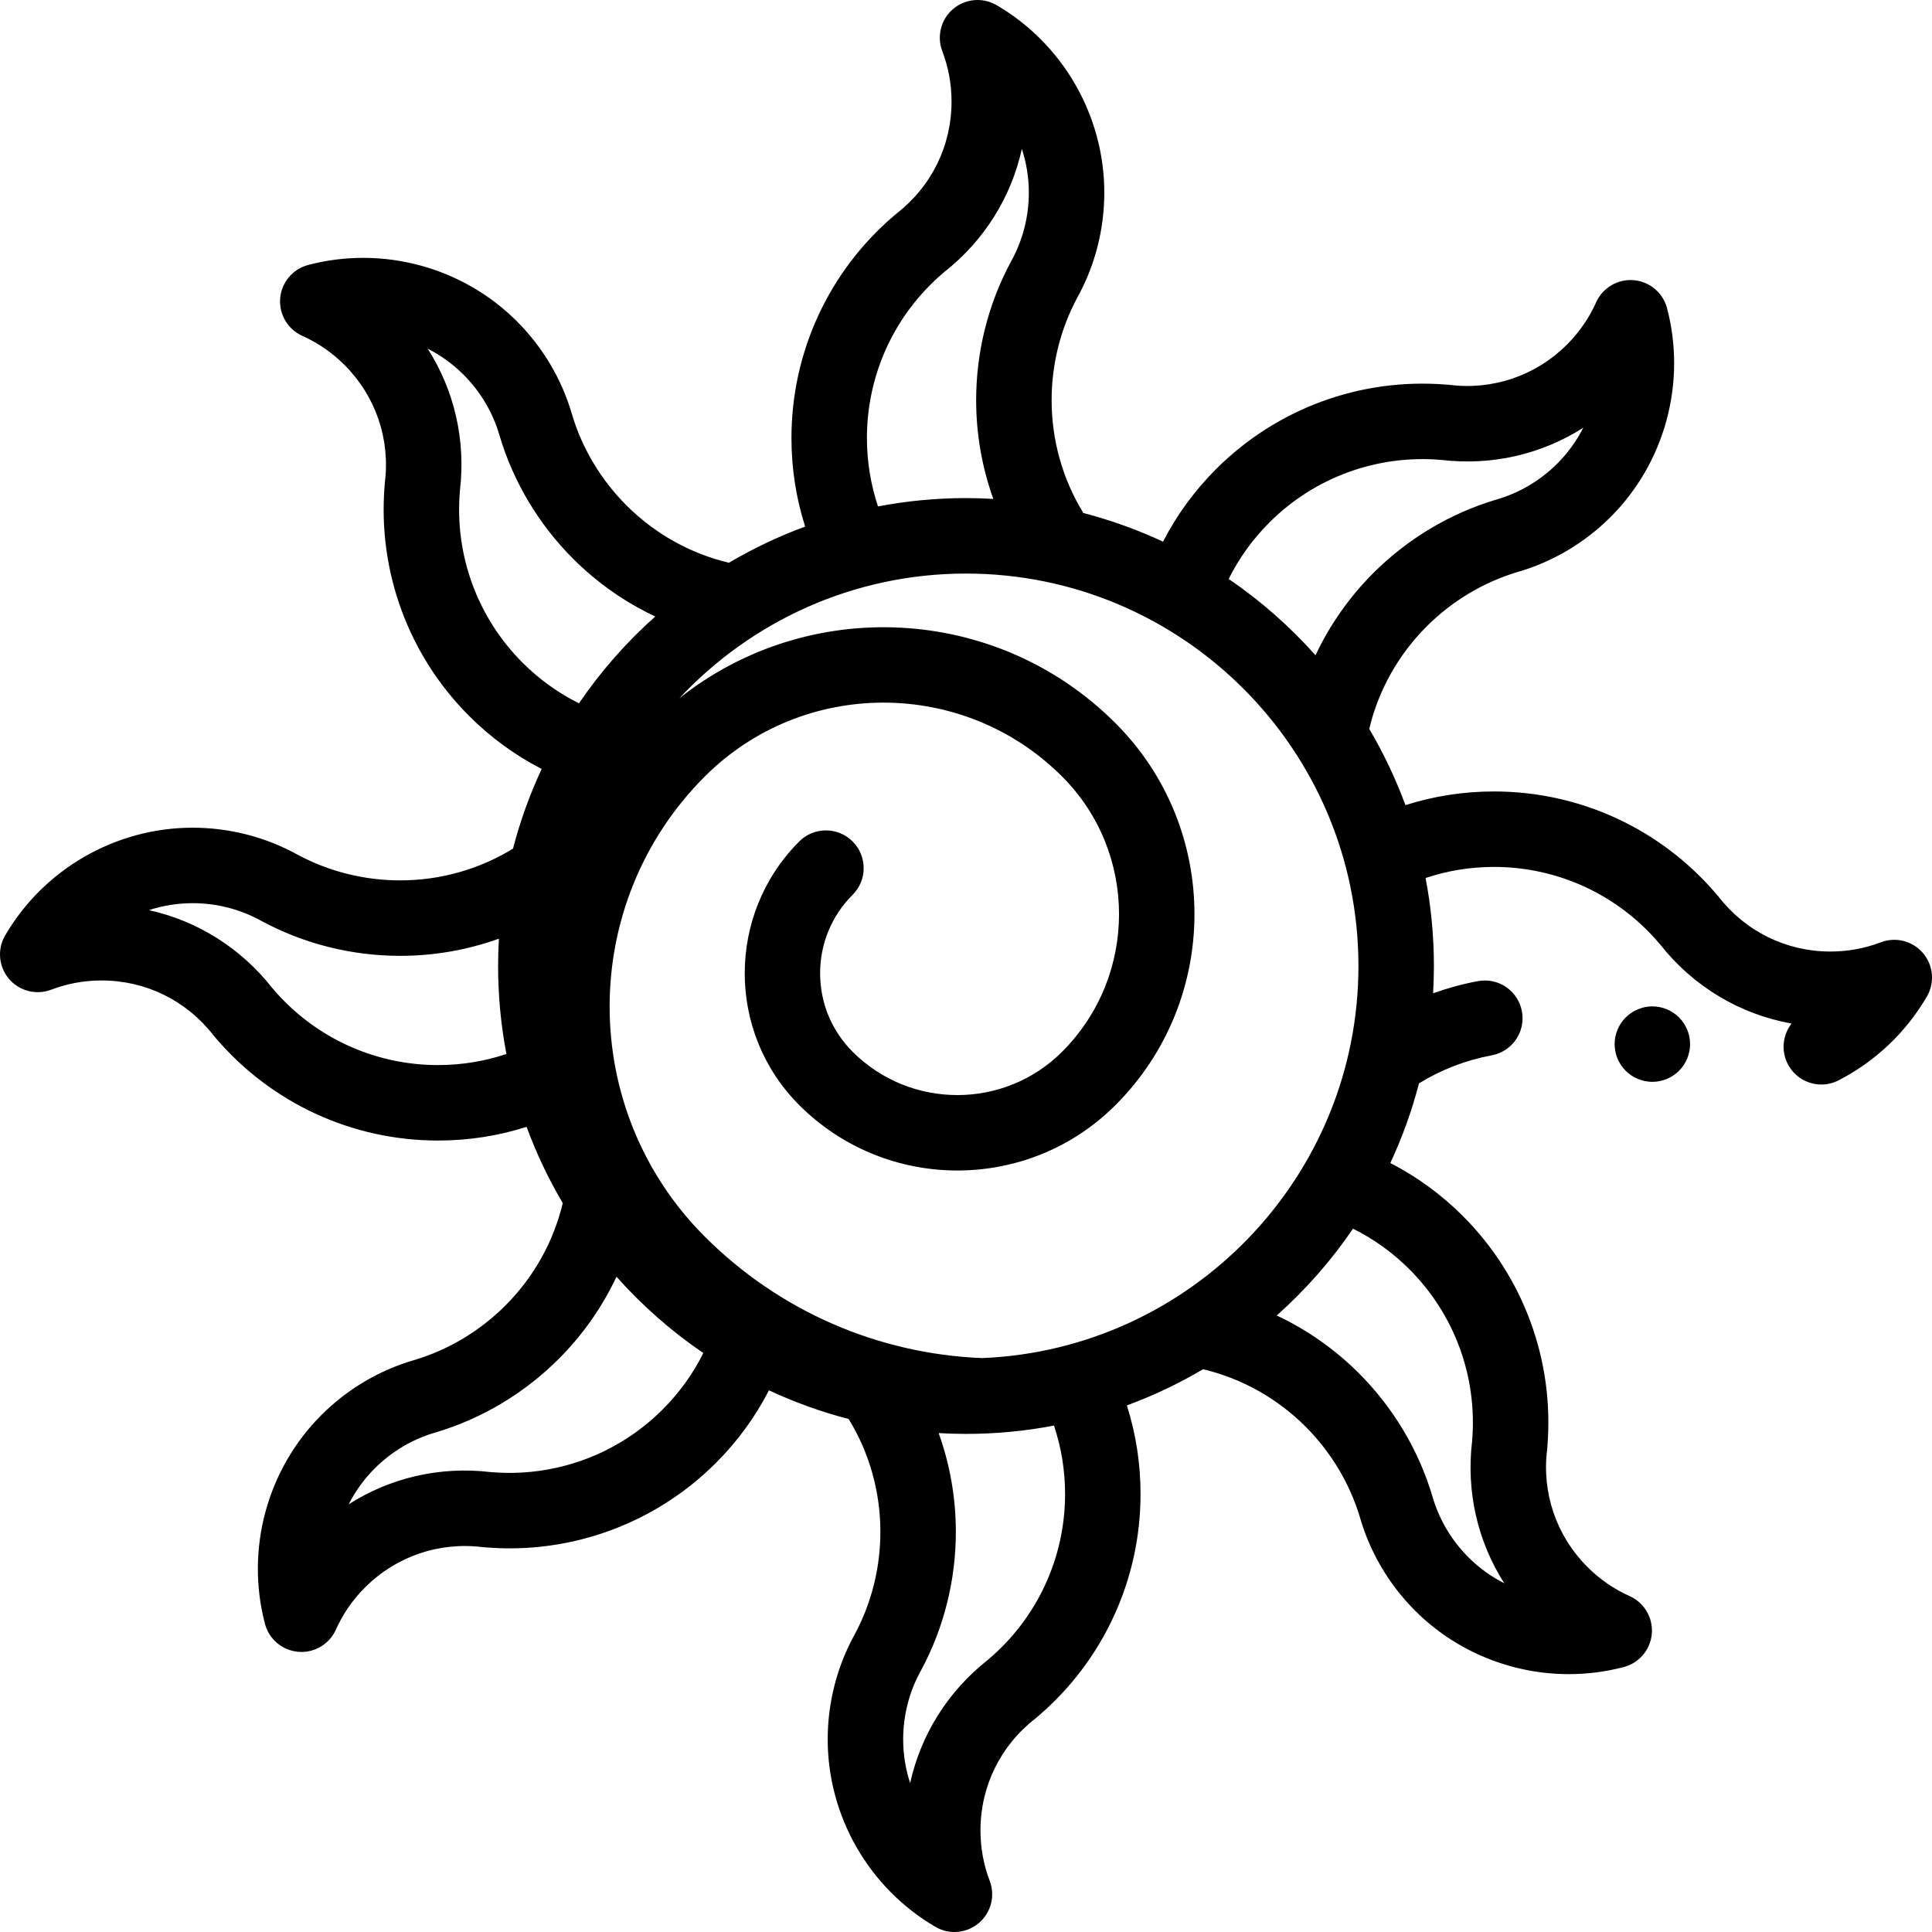
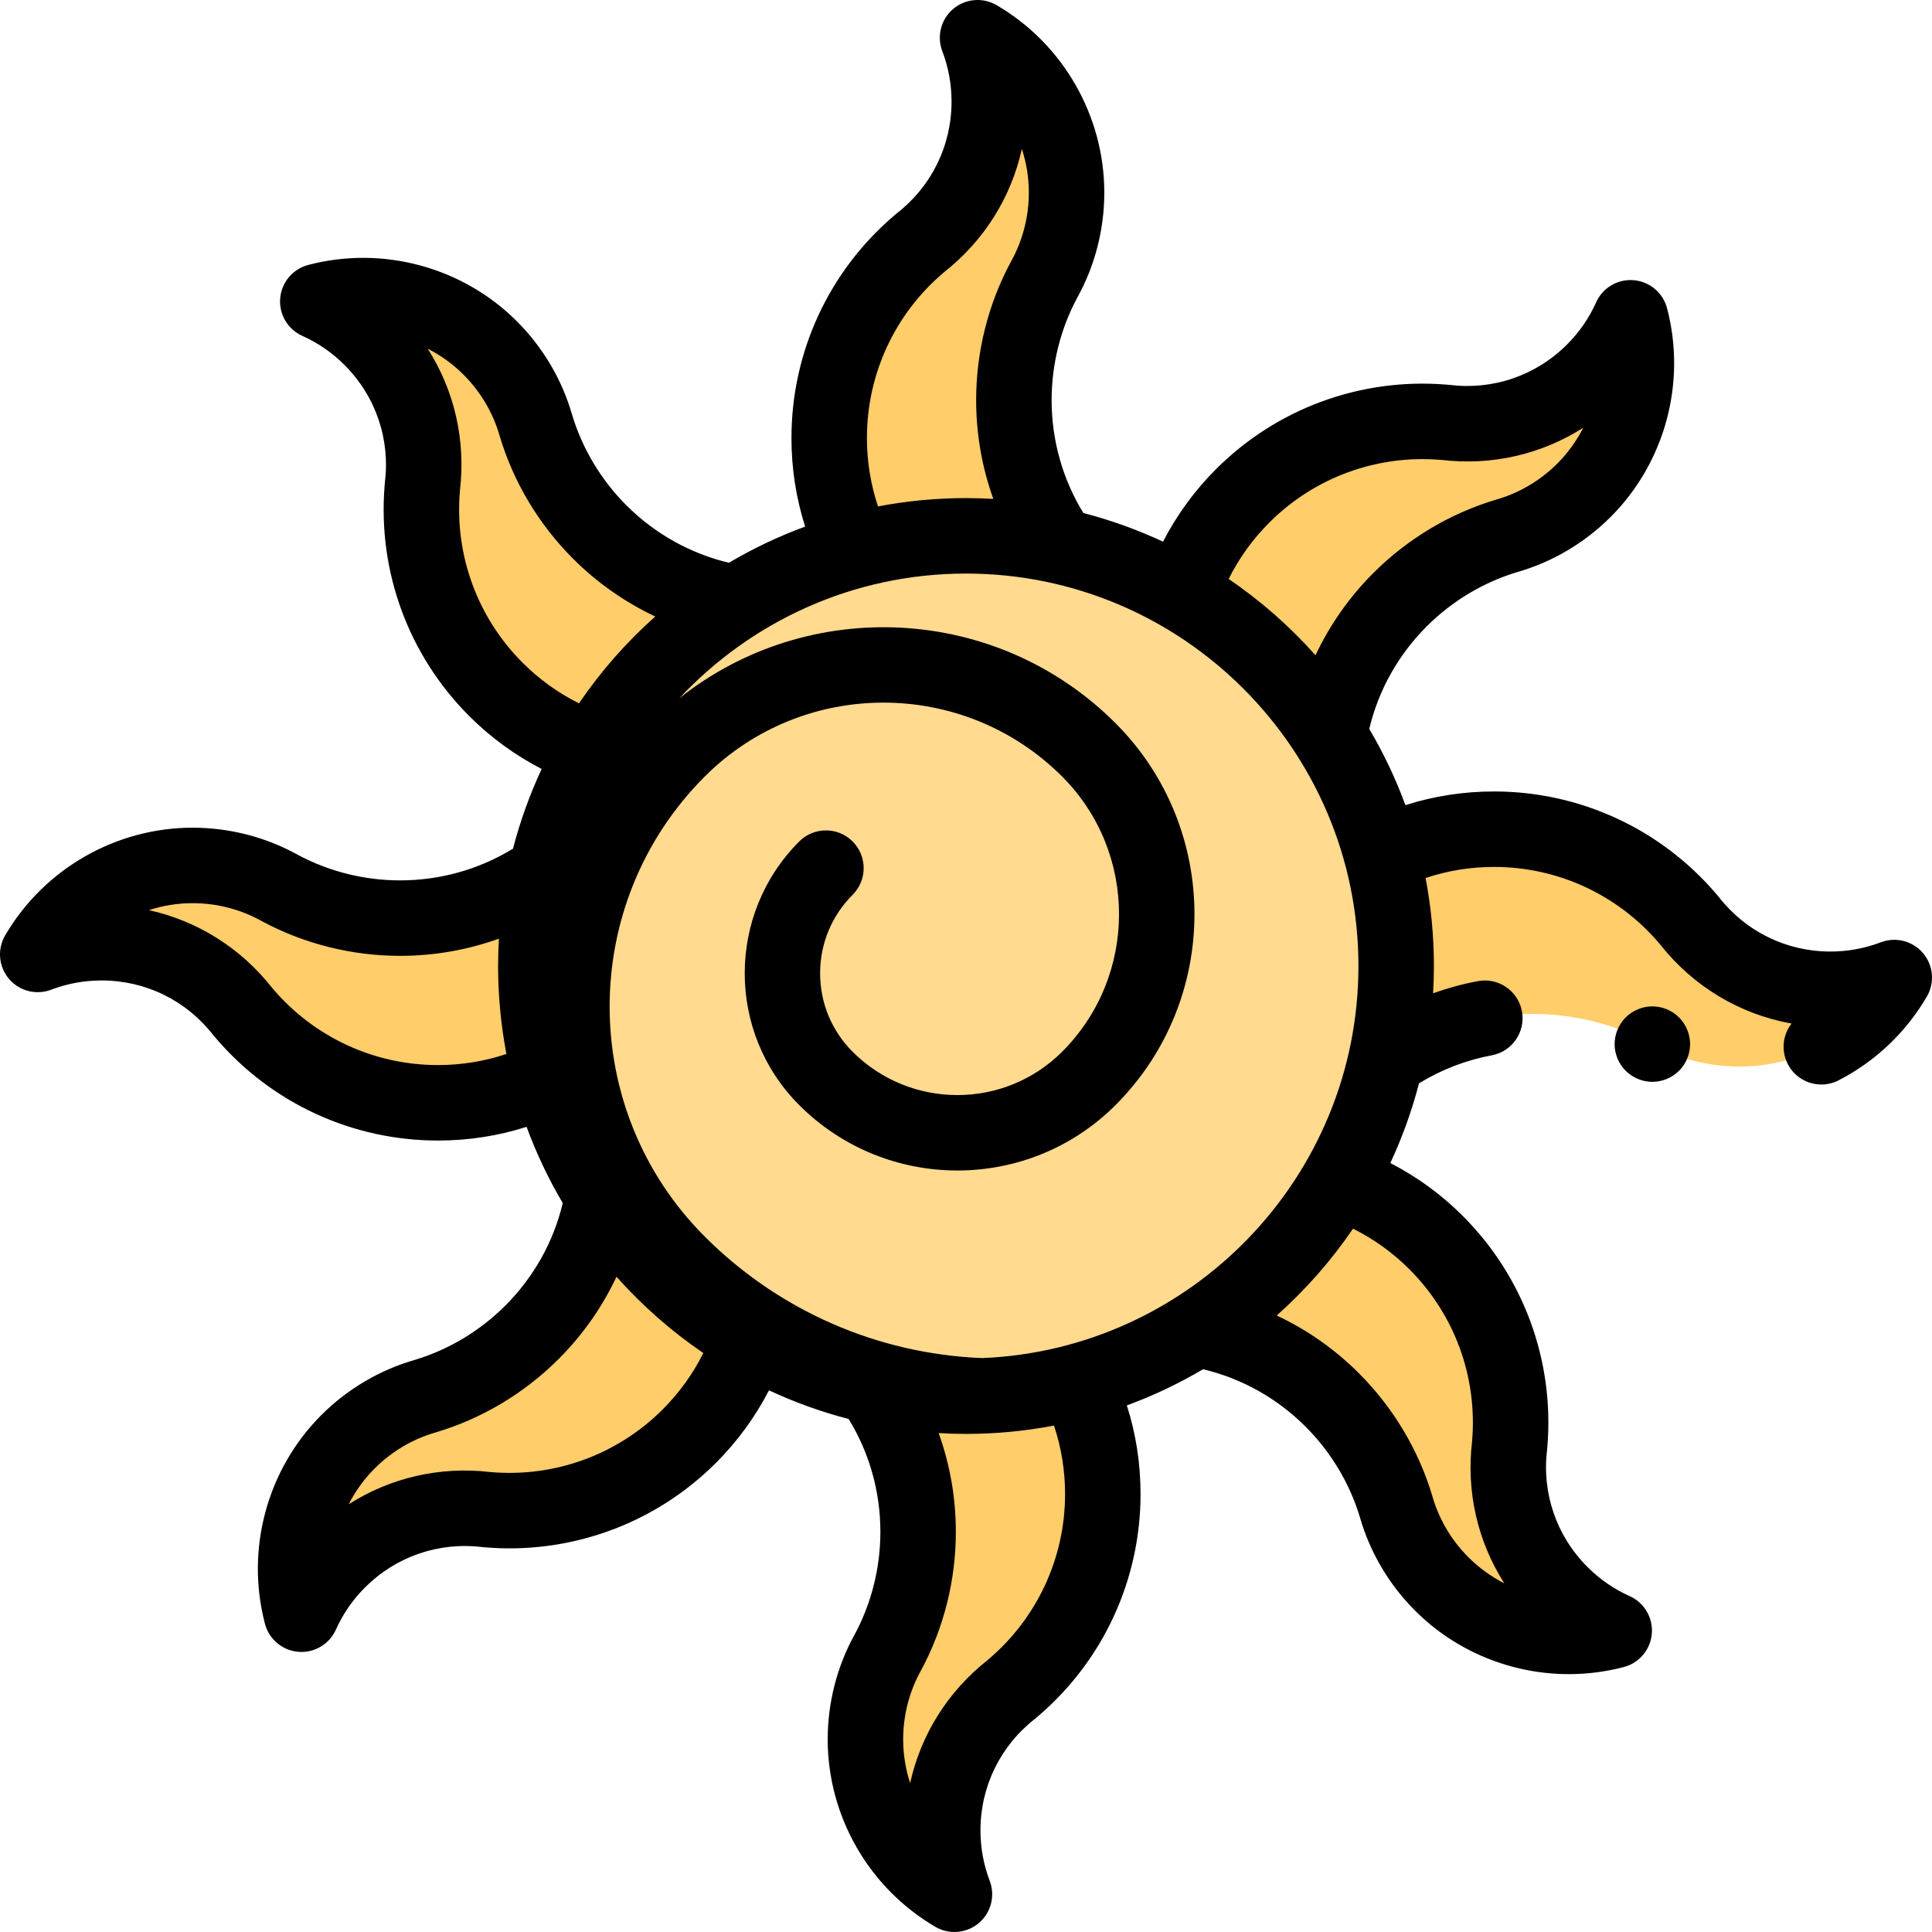
<svg xmlns="http://www.w3.org/2000/svg" id="Capa_1" enable-background="new 0 0 512 512" height="512" viewBox="0 0 512 512" width="512">
  <g id="XMLID_49_">
+     <g id="XMLID_43_">
+       <path id="XMLID_6_" d="m313.454 156.5c3.247-9.162 8.536-17.763 15.867-25.094 14.6-14.6 34.232-21.1 53.313-19.501l.132-.001c14.065 1.783 28.776-2.726 39.577-13.527 4.215-4.215 7.471-9.026 9.77-14.161 4.157 15.796.043 33.317-12.34 45.7-5.915 5.915-13.005 9.962-20.518 12.103-10.337 3.098-20.079 8.749-28.244 16.914-9.869 9.869-16.037 22.037-18.504 34.78l14.475 32.555c8.775-4.183 18.596-6.525 28.964-6.525 20.647 0 39.126 9.286 51.487 23.909l.094.093c8.685 11.207 22.275 18.42 37.551 18.42 5.961 0 11.665-1.099 16.921-3.105-8.23 14.109-23.528 23.589-41.04 23.589-8.365 0-16.24-2.152-23.066-5.95-9.5-5.118-20.384-8.011-31.932-8.011-13.956 0-26.922 4.243-37.677 11.509l-12.784 33.257c9.162 3.247 17.763 8.536 25.094 15.867 14.6 14.6 21.1 34.232 19.501 53.313l.001.132c-1.783 14.065 2.726 28.776 13.527 39.577 4.215 4.215 9.026 7.471 14.161 9.77-15.796 4.157-33.317.043-45.7-12.34-5.915-5.915-9.962-13.005-12.103-20.518-3.098-10.337-8.749-20.079-16.914-28.244-9.869-9.869-22.037-16.037-34.78-18.504l-32.555 14.475c4.183 8.775 6.525 18.596 6.525 28.964 0 20.647-9.286 39.126-23.909 51.487l-.093.094c-11.207 8.685-18.42 22.275-18.42 37.55 0 5.961 1.099 11.665 3.105 16.921-14.109-8.23-23.589-23.528-23.589-41.04 0-8.365 2.152-16.24 5.95-23.066 5.118-9.5 8.011-20.384 8.011-31.932 0-13.956-4.243-26.922-11.509-37.677l-33.257-12.783c-3.247 9.162-8.536 17.763-15.867 25.094-14.6 14.6-34.232 21.1-53.313 19.501l-.132.001c-14.065-1.783-28.776 2.726-39.577 13.527-4.215 4.215-7.471 9.026-9.77 14.161-4.157-15.796-.043-33.317 12.34-45.7 5.915-5.915 13.005-9.962 20.518-12.103 10.337-3.098 20.079-8.749 28.244-16.914 9.869-9.869 16.037-22.037 18.504-34.78l-14.475-32.555c-8.775 4.183-18.596 6.525-28.964 6.525-20.647 0-39.126-9.286-51.487-23.909l-.094-.093c-8.685-11.207-22.275-18.42-37.55-18.42-5.961 0-11.665 1.099-16.921 3.105 8.23-14.109 23.528-23.589 41.04-23.589 8.365 0 16.24 2.152 23.066 5.95 9.5 5.118 20.384 8.011 31.932 8.011 13.956 0 26.922-4.243 37.677-11.509l12.785-33.255c-9.162-3.247-17.763-8.536-25.094-15.867-14.6-14.6-21.1-34.232-19.501-53.313l-.001-.132c1.783-14.065-2.726-28.776-13.527-39.577-4.215-4.215-9.026-7.471-14.161-9.77 15.796-4.157 33.317-.043 45.7 12.34 5.915 5.915 9.962 13.005 12.103 20.518 3.098 10.337 8.749 20.079 16.914 28.244 9.869 9.869 22.037 16.037 34.78 18.504l32.555-14.475c-4.183-8.775-6.525-18.596-6.525-28.964 0-20.647 9.286-39.126 23.909-51.487l.093-.094c11.207-8.685 18.42-22.275 18.42-37.55 0-5.961-1.099-11.665-3.105-16.921 14.109 8.23 23.589 23.528 23.589 41.04 0 8.365-2.152 16.24-5.95 23.066-5.118 9.5-8.011 20.384-8.011 31.932 0 13.956 4.243 26.922 11.509 37.677z" fill="#ffcd69" />
+       <circle id="XMLID_567_" cx="256" cy="256" fill="#ffda8f" r="114" />
+     </g>
    <g id="XMLID_271_">
      <path id="XMLID_275_" d="m509.625 252.592c-2.743-3.234-7.229-4.385-11.189-2.874-4.257 1.624-8.751 2.448-13.357 2.448-11.677 0-22.482-5.302-29.646-14.546-.191-.246-.393-.483-.606-.711-14.741-17.27-36.179-27.165-58.879-27.165-8.083 0-15.949 1.219-23.497 3.629-2.592-7.058-5.815-13.813-9.589-20.206 2.457-10.275 7.684-19.624 15.222-27.162 6.71-6.71 15.002-11.685 23.984-14.389 9.303-2.664 17.87-7.722 24.777-14.628 14.403-14.403 20.127-35.599 14.939-55.316-1.079-4.101-4.627-7.075-8.854-7.422-4.229-.348-8.212 2.011-9.944 5.881-1.861 4.159-4.457 7.918-7.714 11.175-8.256 8.257-19.645 12.149-31.248 10.678-.309-.04-.619-.064-.93-.074-22.636-1.787-44.792 6.373-60.844 22.425-5.719 5.72-10.4 12.164-14.034 19.212-6.736-3.14-13.794-5.699-21.117-7.597-5.505-8.989-8.408-19.274-8.408-29.912 0-9.492 2.347-18.875 6.787-27.137 4.694-8.463 7.174-18.095 7.174-27.861 0-20.369-10.94-39.405-28.55-49.678-3.663-2.136-8.275-1.73-11.509 1.012-3.233 2.744-4.385 7.228-2.874 11.19 1.624 4.257 2.448 8.751 2.448 13.357 0 11.677-5.302 22.482-14.546 29.646-.246.191-.483.393-.711.606-17.27 14.741-27.165 36.179-27.165 58.879 0 8.083 1.219 15.949 3.629 23.497-7.058 2.592-13.813 5.815-20.206 9.589-10.275-2.457-19.624-7.684-27.162-15.222-6.71-6.71-11.685-15.002-14.389-23.984-2.664-9.303-7.722-17.87-14.628-24.777-14.403-14.402-35.598-20.127-55.316-14.939-4.101 1.079-7.075 4.627-7.422 8.854-.346 4.227 2.011 8.212 5.881 9.944 4.159 1.861 7.918 4.457 11.175 7.714 8.257 8.256 12.148 19.646 10.678 31.248-.04.309-.064.62-.074.93-1.788 22.635 6.373 44.792 22.425 60.844 5.72 5.719 12.164 10.4 19.212 14.034-3.14 6.736-5.699 13.794-7.597 21.117-8.989 5.505-19.274 8.408-29.912 8.408-9.492 0-18.875-2.347-27.137-6.787-8.463-4.694-18.095-7.174-27.861-7.174-20.369 0-39.405 10.94-49.678 28.55-2.137 3.663-1.731 8.275 1.012 11.509 2.744 3.234 7.229 4.383 11.19 2.874 4.257-1.624 8.751-2.448 13.357-2.448 11.677 0 22.482 5.302 29.646 14.546.191.246.393.483.606.711 14.741 17.27 36.179 27.165 58.879 27.165 8.083 0 15.949-1.219 23.497-3.629 2.592 7.058 5.815 13.813 9.589 20.206-2.457 10.275-7.684 19.624-15.222 27.162-6.71 6.71-15.002 11.685-23.984 14.389-9.303 2.664-17.87 7.722-24.777 14.628-14.403 14.403-20.127 35.599-14.939 55.316 1.079 4.101 4.627 7.075 8.854 7.422.275.022.548.033.82.033 3.915 0 7.504-2.295 9.124-5.915 1.861-4.159 4.457-7.918 7.714-11.175 8.257-8.256 19.648-12.145 31.248-10.678.309.04.619.064.93.074 2.055.162 4.101.243 6.143.243 20.459-.001 40.105-8.073 54.701-22.667 5.719-5.72 10.4-12.164 14.034-19.212 6.736 3.14 13.794 5.699 21.117 7.597 5.505 8.989 8.408 19.274 8.408 29.912 0 9.492-2.347 18.875-6.787 27.137-4.694 8.463-7.174 18.095-7.174 27.861 0 20.369 10.94 39.405 28.55 49.678 1.566.914 3.306 1.362 5.037 1.362 2.318 0 4.621-.805 6.472-2.375 3.233-2.744 4.385-7.228 2.874-11.19-1.624-4.257-2.448-8.751-2.448-13.357 0-11.677 5.302-22.482 14.546-29.646.246-.191.483-.393.711-.606 17.27-14.741 27.165-36.179 27.165-58.879 0-8.083-1.219-15.949-3.629-23.497 7.058-2.592 13.813-5.815 20.206-9.589 10.275 2.457 19.624 7.684 27.162 15.222 6.71 6.71 11.685 15.002 14.389 23.984 2.664 9.303 7.722 17.87 14.628 24.777 10.892 10.892 25.667 16.821 40.751 16.82 4.862 0 9.758-.617 14.565-1.881 4.101-1.079 7.075-4.627 7.422-8.854.346-4.227-2.011-8.212-5.881-9.944-4.159-1.861-7.918-4.457-11.175-7.714-8.257-8.256-12.148-19.646-10.678-31.248.04-.309.064-.62.074-.93 1.788-22.635-6.373-44.792-22.425-60.844-5.72-5.719-12.164-10.4-19.212-14.034 3.14-6.735 5.698-13.793 7.596-21.116 5.943-3.644 12.417-6.145 19.286-7.429 5.429-1.015 9.006-6.239 7.991-11.668s-6.236-9.009-11.668-7.991c-4.067.761-8.029 1.845-11.875 3.225.139-2.395.217-4.807.217-7.236 0-7.969-.765-15.762-2.208-23.317 5.816-1.943 11.894-2.938 18.156-2.938 16.927 0 32.91 7.422 43.85 20.364.043.052.088.104.133.154 8.818 11.184 21.15 18.532 34.854 20.991-2.323 2.979-2.849 7.153-1.006 10.732 1.774 3.446 5.273 5.424 8.899 5.424 1.541 0 3.105-.357 4.57-1.111 9.764-5.028 17.853-12.705 23.391-22.199 2.136-3.661 1.73-8.273-1.014-11.507zm-249.378 107.314c-27.743-1.122-53.826-12.546-73.48-32.201-33.613-33.613-33.613-88.306 0-121.918 26.11-26.111 68.596-26.111 94.706 0 20.109 20.108 20.109 52.828 0 72.937-15.307 15.308-40.214 15.308-55.521 0-5.555-5.554-8.613-12.939-8.613-20.794s3.059-15.24 8.613-20.794c3.905-3.905 3.905-10.237 0-14.142-3.905-3.904-10.237-3.904-14.143 0-19.264 19.264-19.264 50.609 0 69.873 23.105 23.104 60.7 23.104 83.806 0 27.907-27.907 27.907-73.314 0-101.222-31.545-31.544-81.482-33.726-115.593-6.581 18.996-20.331 46.026-33.064 75.978-33.064 57.346 0 104 46.654 104 104 0 55.923-44.37 101.67-99.753 103.906zm76.145-221.429c11.969-11.97 28.517-18.019 45.407-16.607.067.006.135.011.203.015 13.366 1.582 26.528-1.479 37.581-8.531-1.759 3.465-4.064 6.677-6.878 9.491-4.524 4.523-10.122 7.828-16.187 9.557-.044.013-.087.025-.131.038-12.166 3.647-23.385 10.363-32.444 19.422-6.391 6.392-11.543 13.756-15.32 21.789-6.802-7.642-14.529-14.443-23.011-20.217 2.739-5.503 6.342-10.519 10.78-14.957zm-106.647-22.424c0-16.927 7.422-32.91 20.364-43.85.052-.043.104-.088.154-.133 10.569-8.333 17.712-19.804 20.541-32.605 1.207 3.694 1.847 7.595 1.847 11.575 0 6.396-1.621 12.691-4.688 18.204-.022.04-.044.08-.065.119-6.023 11.181-9.208 23.863-9.208 36.675 0 9.017 1.557 17.847 4.551 26.179-2.397-.139-4.81-.217-7.241-.217-7.969 0-15.762.765-23.317 2.208-1.943-5.816-2.938-11.894-2.938-18.155zm-91.268 59.555c-11.97-11.97-18.022-28.52-16.607-45.407.006-.067.011-.135.015-.203 1.582-13.367-1.479-26.527-8.53-37.58 3.464 1.758 6.677 4.064 9.491 6.878 4.523 4.524 7.828 10.122 9.557 16.187.013.044.025.087.038.131 3.647 12.166 10.363 23.385 19.422 32.444 6.392 6.391 13.756 11.543 21.789 15.32-7.642 6.802-14.443 14.529-20.217 23.011-5.504-2.741-10.52-6.343-14.958-10.781zm-22.424 106.647c-16.927 0-32.91-7.422-43.85-20.364-.043-.052-.088-.104-.133-.154-8.333-10.569-19.804-17.712-32.605-20.541 3.694-1.207 7.595-1.847 11.575-1.847 6.396 0 12.691 1.621 18.204 4.688.04.022.08.044.119.065 11.181 6.023 23.863 9.208 36.675 9.208 9.017 0 17.847-1.557 26.179-4.551-.139 2.397-.217 4.81-.217 7.241 0 7.969.765 15.762 2.208 23.317-5.815 1.943-11.894 2.938-18.155 2.938zm59.555 91.268c-11.97 11.97-28.52 18.018-45.407 16.607-.067-.006-.135-.011-.203-.015-13.369-1.583-26.528 1.479-37.581 8.531 1.759-3.465 4.064-6.677 6.878-9.491 4.524-4.523 10.122-7.828 16.187-9.557.044-.013.087-.025.131-.038 12.166-3.647 23.385-10.363 32.444-19.422 6.391-6.392 11.543-13.756 15.32-21.789 6.802 7.642 14.529 14.443 23.011 20.217-2.739 5.503-6.342 10.519-10.78 14.957zm106.647 22.424c0 16.927-7.422 32.91-20.364 43.85-.052.043-.104.088-.154.133-10.569 8.333-17.712 19.804-20.541 32.605-1.207-3.694-1.847-7.595-1.847-11.575 0-6.396 1.621-12.691 4.688-18.204.022-.04.044-.08.065-.119 6.023-11.181 9.208-23.863 9.208-36.675 0-9.017-1.557-17.847-4.551-26.179 2.397.139 4.81.217 7.241.217 7.969 0 15.762-.765 23.317-2.208 1.943 5.815 2.938 11.894 2.938 18.155zm91.268-59.556c11.97 11.97 18.022 28.52 16.607 45.407-.006.067-.011.135-.015.203-1.582 13.367 1.479 26.527 8.53 37.58-3.464-1.758-6.677-4.064-9.491-6.878-4.523-4.524-7.828-10.122-9.557-16.187-.013-.044-.025-.087-.038-.131-3.647-12.166-10.363-23.385-19.422-32.444-6.392-6.391-13.756-11.543-21.789-15.32 7.642-6.802 14.443-14.529 20.217-23.011 5.504 2.741 10.52 6.344 14.958 10.781z" />
      <path id="XMLID_283_" d="m437.89 266.7c-2.63 0-5.2 1.07-7.07 2.93-1.86 1.86-2.93 4.44-2.93 7.07s1.07 5.21 2.93 7.07c1.87 1.86 4.44 2.93 7.07 2.93 2.64 0 5.21-1.07 7.07-2.93 1.87-1.86 2.93-4.44 2.93-7.07s-1.06-5.21-2.93-7.07c-1.86-1.86-4.43-2.93-7.07-2.93z" />
    </g>
  </g>
</svg>
